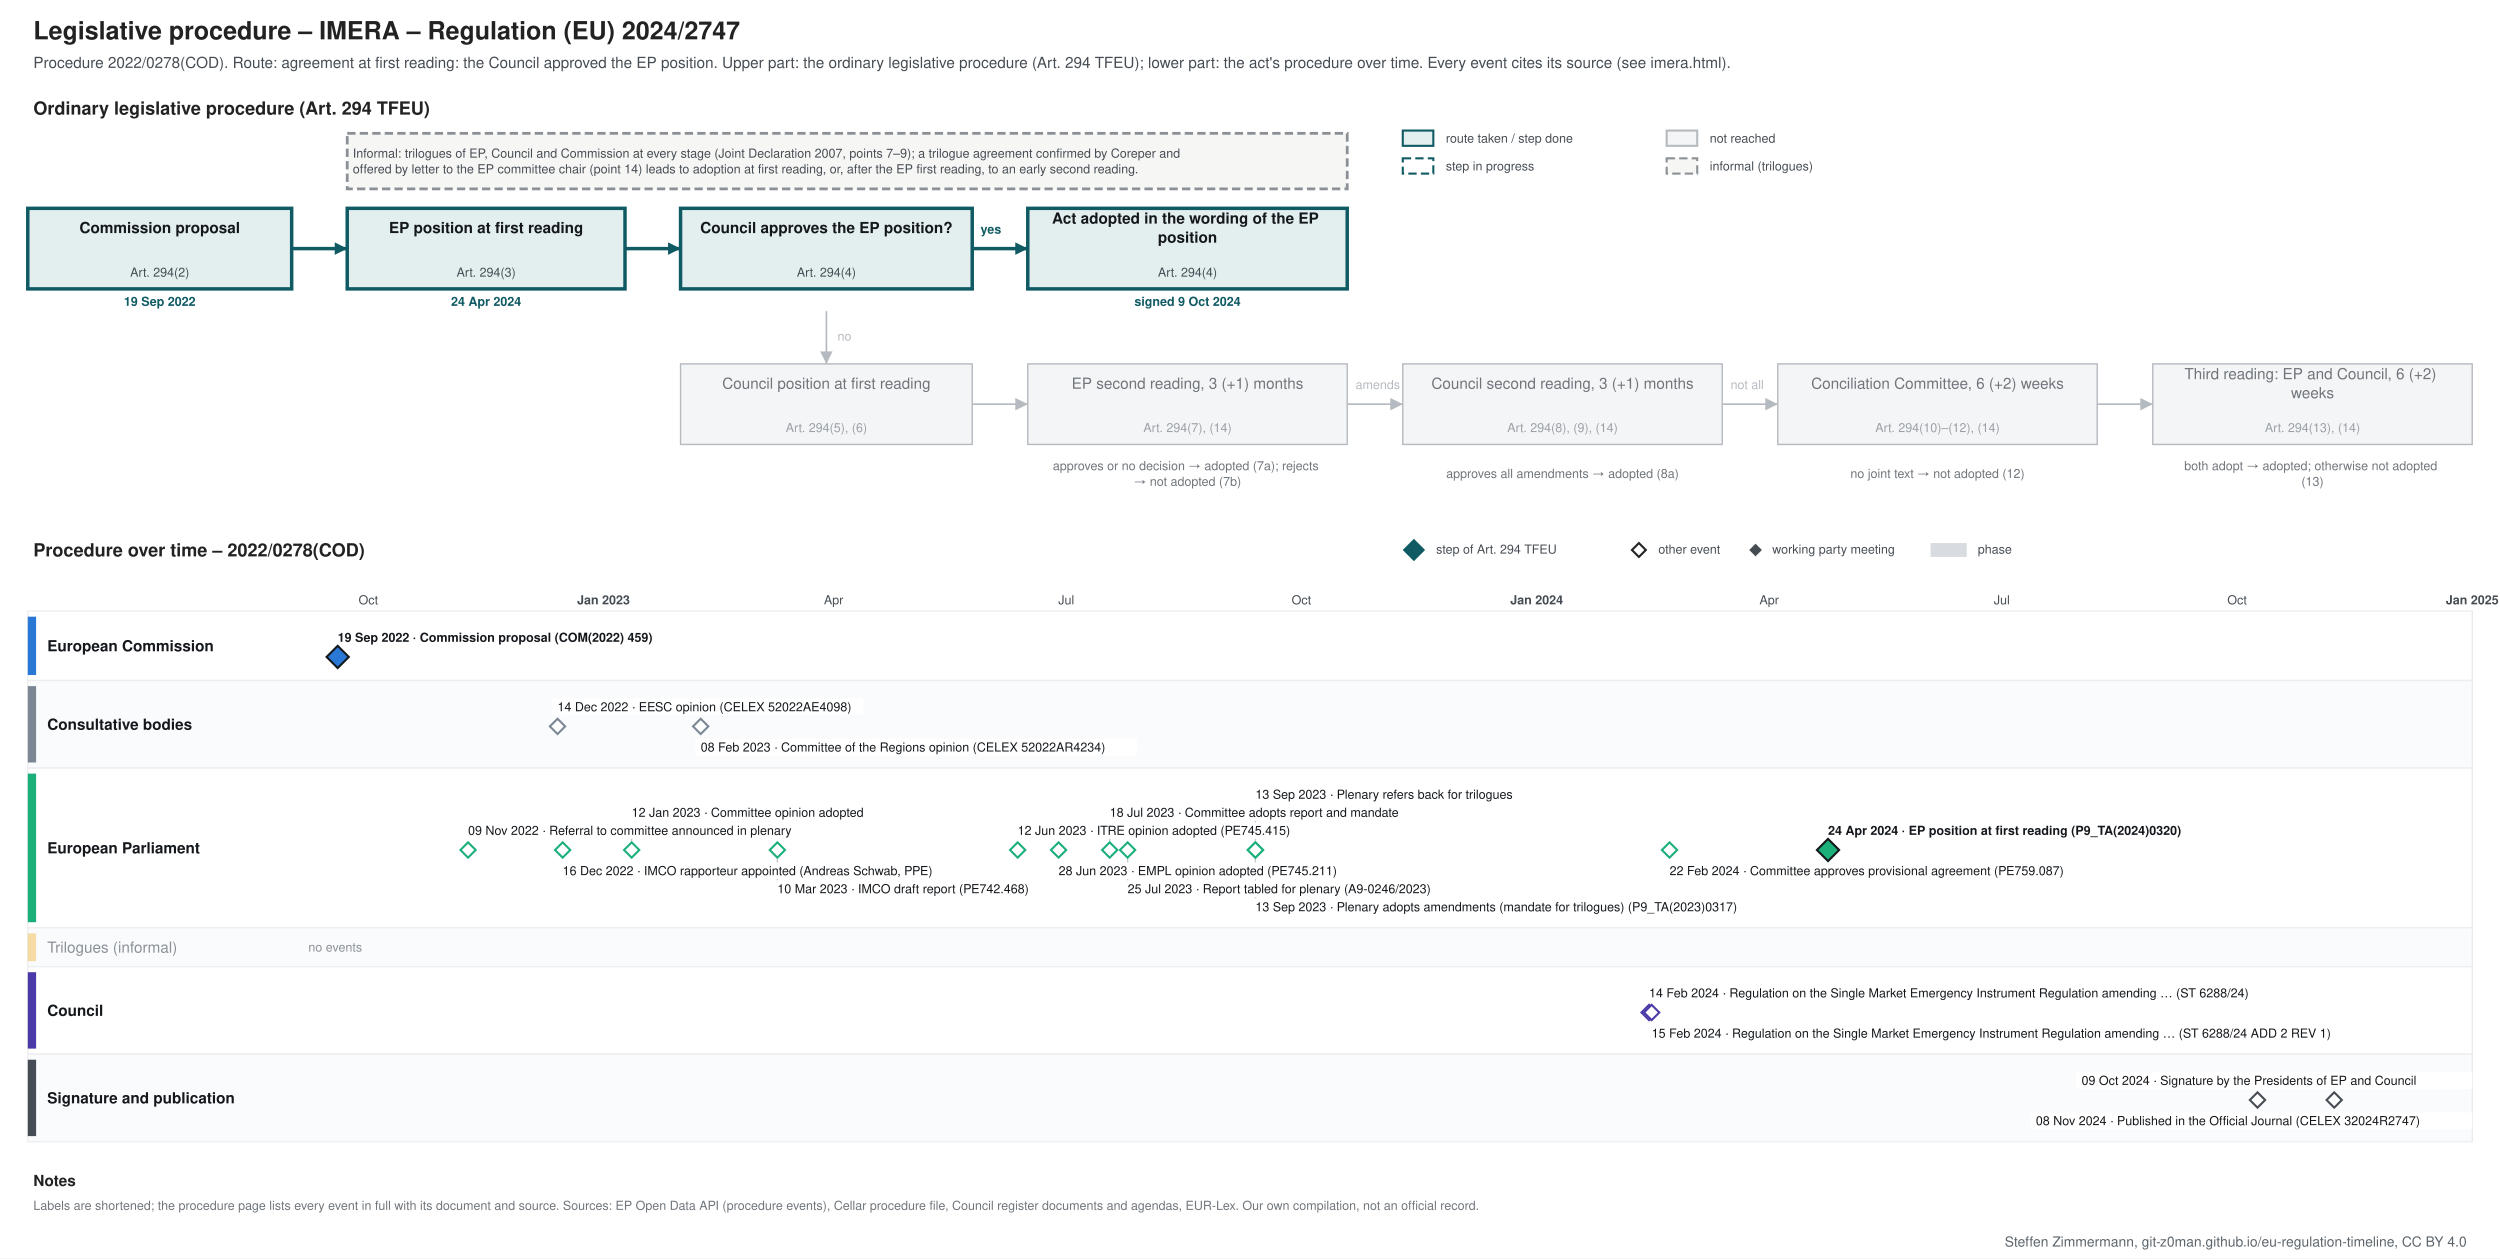
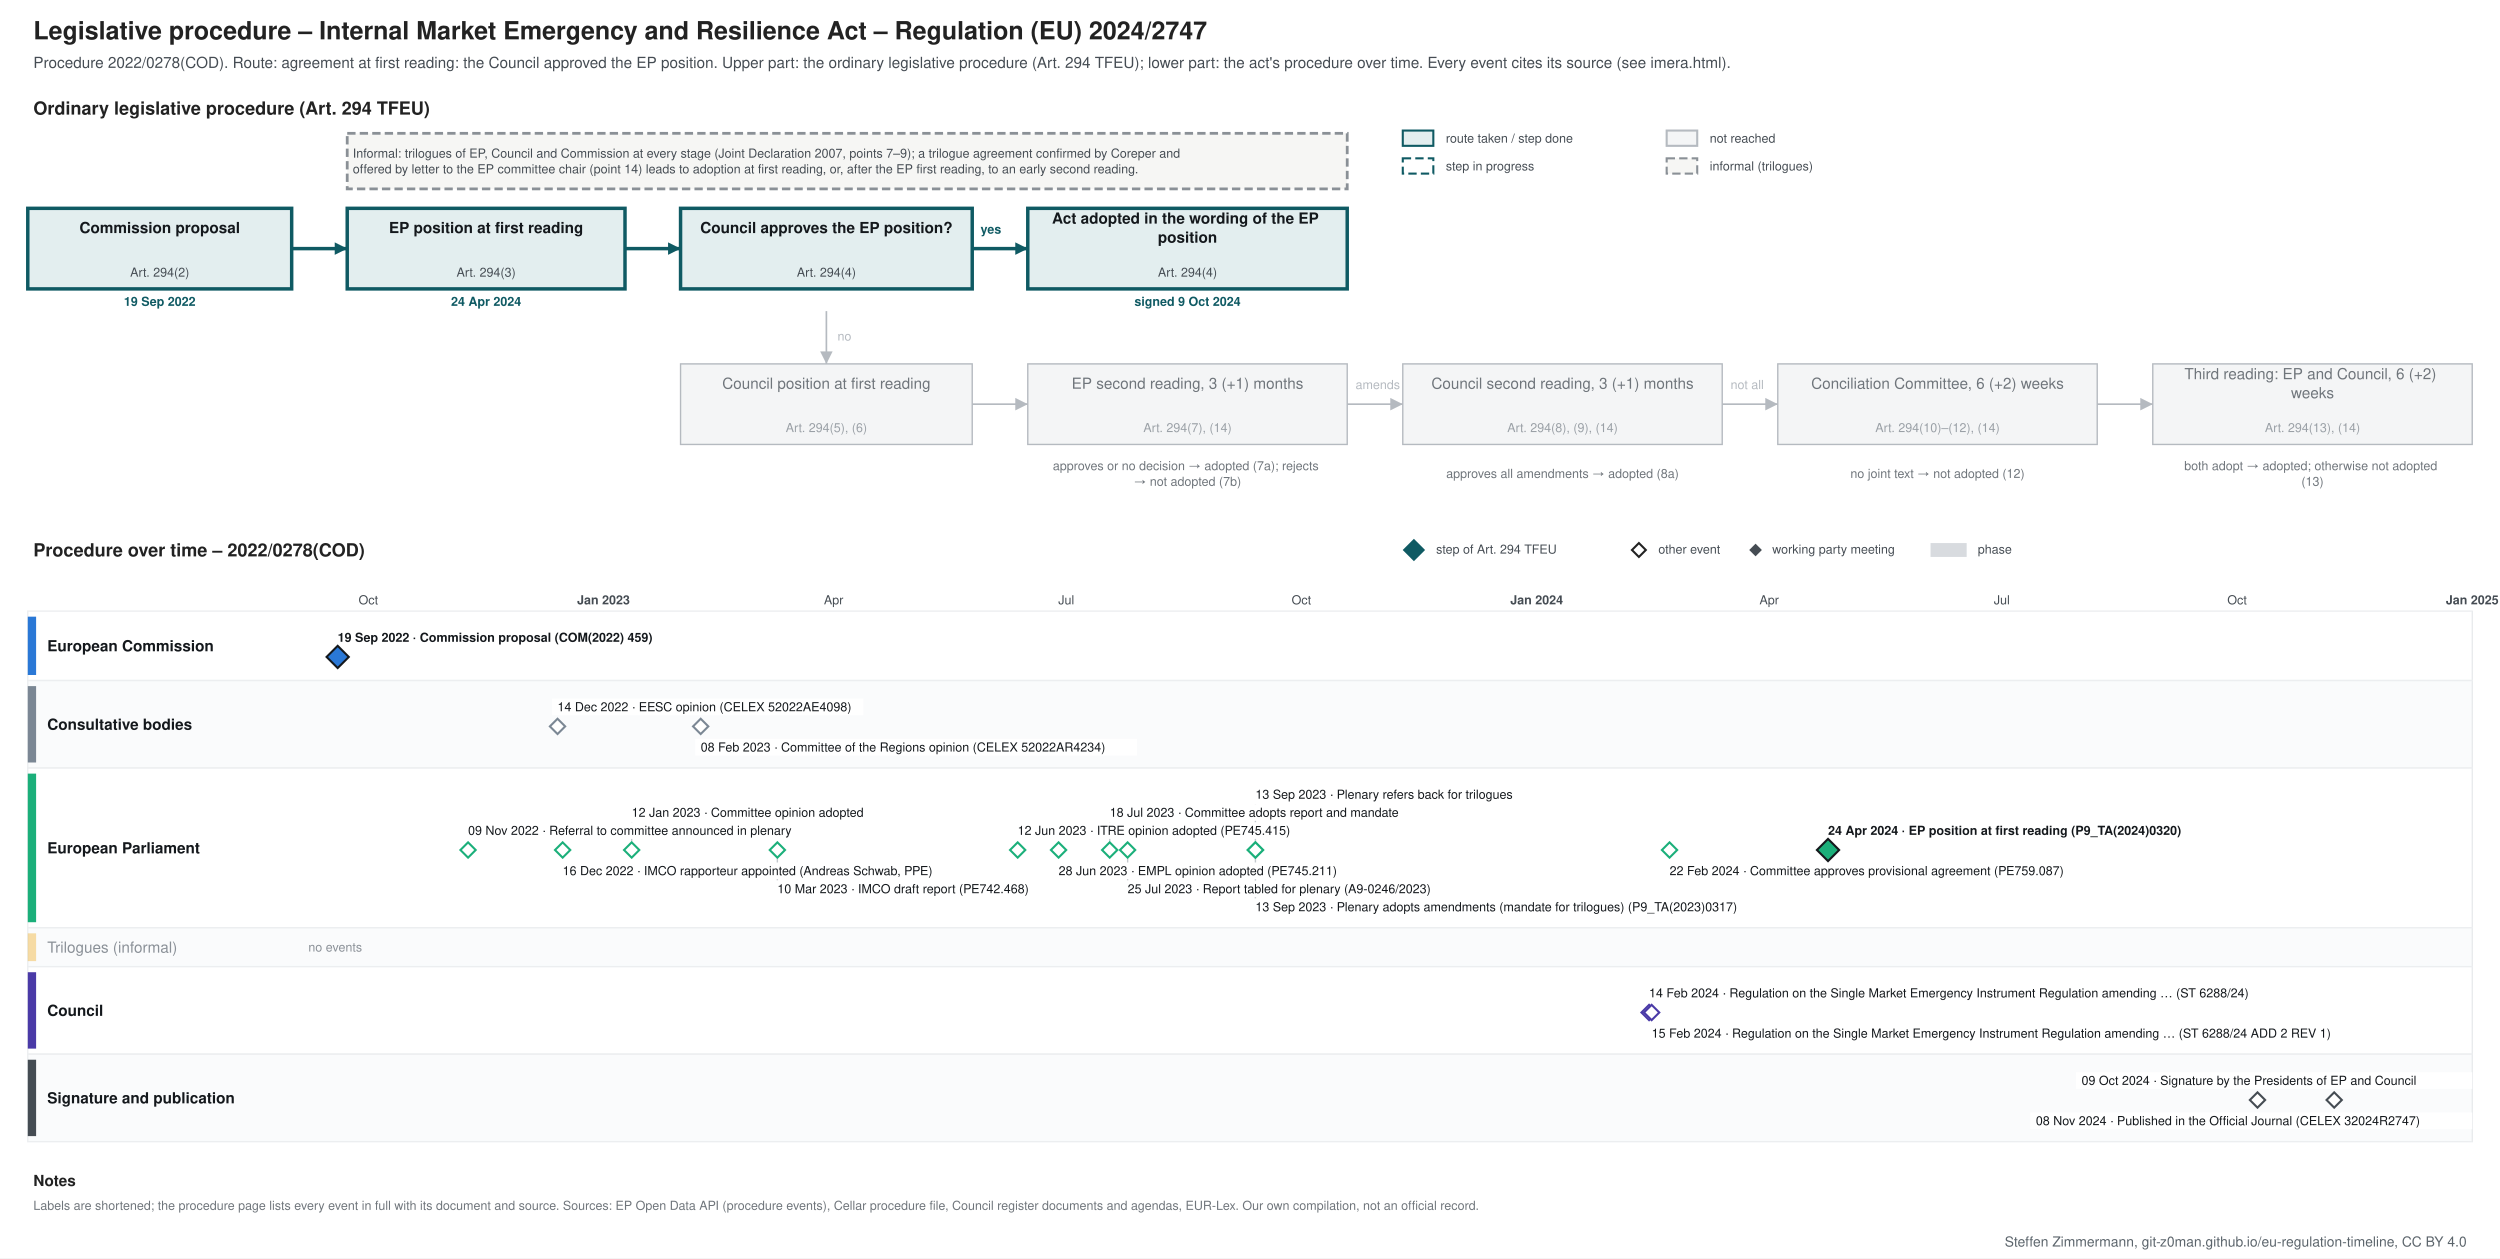
<svg xmlns="http://www.w3.org/2000/svg" xmlns:xlink="http://www.w3.org/1999/xlink" width="1800" height="906" viewBox="0 0 1800 906" font-family="&quot;Source Sans 3&quot;, Helvetica, Arial, sans-serif">
  <rect width="1800" height="906" fill="#ffffff" />
  <g class="procedure" data-route="agreement at first reading: the Council approved the EP position" data-state="adopted" data-as_of="">
    <text font-size="18" fill="#222222" text-anchor="start" font-weight="bold">
-       <tspan x="24.0" y="28.3">Legislative procedure – IMERA – Regulation (EU) 2024/2747</tspan>
+       <tspan x="24.0" y="28.3">Legislative procedure – Internal Market Emergency and Resilience Act – Regulation (EU) 2024/2747</tspan>
    </text>
    <text font-size="11" fill="#454c53" text-anchor="start">
      <tspan x="24.0" y="48.9">Procedure 2022/0278(COD). Route: agreement at first reading: the Council approved the EP position. Upper part: the ordinary legislative procedure (Art. 294 TFEU); lower part: the act's procedure over time. Every event cites its source (see imera.html).</tspan>
    </text>
    <text font-size="13" fill="#222222" text-anchor="start" font-weight="bold">
      <tspan x="24.0" y="82.5">Ordinary legislative procedure (Art. 294 TFEU)</tspan>
    </text>
    <rect x="1010.0" y="94.0" width="22.0" height="11.0" fill="#e3eeef" stroke="#0f5a63" stroke-width="1.5" />
    <text font-size="9" fill="#454c53" text-anchor="start">
      <tspan x="1041.0" y="102.7">route taken / step done</tspan>
    </text>
    <rect x="1010.0" y="114.0" width="22.0" height="11.0" fill="#ffffff" stroke="#0f5a63" stroke-dasharray="6 3" stroke-width="1.5" />
    <text font-size="9" fill="#454c53" text-anchor="start">
      <tspan x="1041.0" y="122.7">step in progress</tspan>
    </text>
    <rect x="1200.0" y="94.0" width="22.0" height="11.0" fill="#f4f5f6" stroke="#b5bac0" stroke-width="1.5" />
    <text font-size="9" fill="#454c53" text-anchor="start">
      <tspan x="1231.0" y="102.7">not reached</tspan>
    </text>
    <rect x="1200.0" y="114.0" width="22.0" height="11.0" fill="#f6f6f4" stroke="#8a9096" stroke-dasharray="6 3" stroke-width="1.5" />
    <text font-size="9" fill="#454c53" text-anchor="start">
      <tspan x="1231.0" y="122.7">informal (trilogues)</tspan>
    </text>
    <rect x="20.0" y="150.0" width="190.0" height="58.0" fill="#e3eeef" stroke="#0f5a63" stroke-width="2.5" />
    <text font-size="11" fill="#14181c" text-anchor="middle" font-weight="bold">
      <tspan x="115.0" y="167.8">Commission proposal</tspan>
    </text>
    <text font-size="9" fill="#454c53" text-anchor="middle">
      <tspan x="115.0" y="199.2">Art. 294(2)</tspan>
    </text>
    <text font-size="9" fill="#0f5a63" text-anchor="middle" font-weight="bold">
      <tspan x="115.0" y="220.2">19 Sep 2022</tspan>
    </text>
    <rect x="250.0" y="150.0" width="200.0" height="58.0" fill="#e3eeef" stroke="#0f5a63" stroke-width="2.5" />
    <text font-size="11" fill="#14181c" text-anchor="middle" font-weight="bold">
      <tspan x="350.0" y="167.8">EP position at first reading</tspan>
    </text>
    <text font-size="9" fill="#454c53" text-anchor="middle">
      <tspan x="350.0" y="199.2">Art. 294(3)</tspan>
    </text>
    <text font-size="9" fill="#0f5a63" text-anchor="middle" font-weight="bold">
      <tspan x="350.0" y="220.2">24 Apr 2024</tspan>
    </text>
    <rect x="490.0" y="150.0" width="210.0" height="58.0" fill="#e3eeef" stroke="#0f5a63" stroke-width="2.5" />
    <text font-size="11" fill="#14181c" text-anchor="middle" font-weight="bold">
      <tspan x="595.0" y="167.8">Council approves the EP position?</tspan>
    </text>
    <text font-size="9" fill="#454c53" text-anchor="middle">
      <tspan x="595.0" y="199.2">Art. 294(4)</tspan>
    </text>
    <rect x="740.0" y="150.0" width="230.0" height="58.0" fill="#e3eeef" stroke="#0f5a63" stroke-width="2.5" />
    <text font-size="11" fill="#14181c" text-anchor="middle" font-weight="bold">
      <tspan x="855.0" y="161.0">Act adopted in the wording of the EP</tspan>
      <tspan x="855.0" y="174.7">position</tspan>
    </text>
    <text font-size="9" fill="#454c53" text-anchor="middle">
      <tspan x="855.0" y="199.2">Art. 294(4)</tspan>
    </text>
    <text font-size="9" fill="#0f5a63" text-anchor="middle" font-weight="bold">
      <tspan x="855.0" y="220.2">signed 9 Oct 2024</tspan>
    </text>
    <rect x="490.0" y="262.0" width="210.0" height="58.0" fill="#f4f5f6" stroke="#b5bac0" stroke-width="1" />
    <text font-size="11" fill="#6f757b" text-anchor="middle">
      <tspan x="595.0" y="279.9">Council position at first reading</tspan>
    </text>
    <text font-size="9" fill="#9aa0a6" text-anchor="middle">
      <tspan x="595.0" y="311.1">Art. 294(5), (6)</tspan>
    </text>
    <rect x="740.0" y="262.0" width="230.0" height="58.0" fill="#f4f5f6" stroke="#b5bac0" stroke-width="1" />
    <text font-size="11" fill="#6f757b" text-anchor="middle">
      <tspan x="855.0" y="279.9">EP second reading, 3 (+1) months</tspan>
    </text>
    <text font-size="9" fill="#9aa0a6" text-anchor="middle">
      <tspan x="855.0" y="311.1">Art. 294(7), (14)</tspan>
    </text>
    <rect x="1010.0" y="262.0" width="230.0" height="58.0" fill="#f4f5f6" stroke="#b5bac0" stroke-width="1" />
    <text font-size="11" fill="#6f757b" text-anchor="middle">
      <tspan x="1125.0" y="279.9">Council second reading, 3 (+1) months</tspan>
    </text>
    <text font-size="9" fill="#9aa0a6" text-anchor="middle">
      <tspan x="1125.0" y="311.1">Art. 294(8), (9), (14)</tspan>
    </text>
    <rect x="1280.0" y="262.0" width="230.0" height="58.0" fill="#f4f5f6" stroke="#b5bac0" stroke-width="1" />
    <text font-size="11" fill="#6f757b" text-anchor="middle">
      <tspan x="1395.0" y="279.9">Conciliation Committee, 6 (+2) weeks</tspan>
    </text>
    <text font-size="9" fill="#9aa0a6" text-anchor="middle">
      <tspan x="1395.0" y="311.1">Art. 294(10)–(12), (14)</tspan>
    </text>
    <rect x="1550.0" y="262.0" width="230.0" height="58.0" fill="#f4f5f6" stroke="#b5bac0" stroke-width="1" />
    <text font-size="11" fill="#6f757b" text-anchor="middle">
      <tspan x="1665.0" y="273.0">Third reading: EP and Council, 6 (+2)</tspan>
      <tspan x="1665.0" y="286.7">weeks</tspan>
    </text>
    <text font-size="9" fill="#9aa0a6" text-anchor="middle">
      <tspan x="1665.0" y="311.1">Art. 294(13), (14)</tspan>
    </text>
    <text font-size="9" fill="#6f757b" text-anchor="middle">
      <tspan x="855.0" y="338.5">approves or no decision → adopted (7a); rejects</tspan>
      <tspan x="855.0" y="349.8">→ not adopted (7b)</tspan>
    </text>
    <text font-size="9" fill="#6f757b" text-anchor="middle">
      <tspan x="1125.0" y="344.1">approves all amendments → adopted (8a)</tspan>
    </text>
    <text font-size="9" fill="#6f757b" text-anchor="middle">
      <tspan x="1395.0" y="344.1">no joint text → not adopted (12)</tspan>
    </text>
    <text font-size="9" fill="#6f757b" text-anchor="middle">
      <tspan x="1665.0" y="338.5">both adopt → adopted; otherwise not adopted</tspan>
      <tspan x="1665.0" y="349.8">(13)</tspan>
    </text>
    <polyline points="210.0,179.0 250.0,179.0" fill="none" stroke="#0f5a63" stroke-width="2.5" />
    <polygon points="250.0,179.0 241.0,183.5 241.0,174.5" fill="#0f5a63" />
    <polyline points="450.0,179.0 490.0,179.0" fill="none" stroke="#0f5a63" stroke-width="2.5" />
    <polygon points="490.0,179.0 481.0,183.5 481.0,174.5" fill="#0f5a63" />
    <polyline points="700.0,179.0 740.0,179.0" fill="none" stroke="#0f5a63" stroke-width="2.5" />
    <polygon points="740.0,179.0 731.0,183.5 731.0,174.5" fill="#0f5a63" />
    <text font-size="9" fill="#0f5a63" text-anchor="start" font-weight="bold">
      <tspan x="706.0" y="168.2">yes</tspan>
    </text>
    <polyline points="595.0,224.0 595.0,262.0" fill="none" stroke="#b5bac0" stroke-width="1.2" />
    <polygon points="595.0,262.0 590.5,253.0 599.5,253.0" fill="#b5bac0" />
    <text font-size="9" fill="#b5bac0" text-anchor="start">
      <tspan x="603.0" y="245.2">no</tspan>
    </text>
    <polyline points="700.0,291.0 740.0,291.0" fill="none" stroke="#b5bac0" stroke-width="1.2" />
    <polygon points="740.0,291.0 731.0,295.5 731.0,286.5" fill="#b5bac0" />
    <polyline points="970.0,291.0 1010.0,291.0" fill="none" stroke="#b5bac0" stroke-width="1.2" />
    <polygon points="1010.0,291.0 1001.0,295.5 1001.0,286.5" fill="#b5bac0" />
    <polyline points="1240.0,291.0 1280.0,291.0" fill="none" stroke="#b5bac0" stroke-width="1.2" />
    <polygon points="1280.0,291.0 1271.0,295.5 1271.0,286.5" fill="#b5bac0" />
    <polyline points="1510.0,291.0 1550.0,291.0" fill="none" stroke="#b5bac0" stroke-width="1.2" />
    <polygon points="1550.0,291.0 1541.0,295.5 1541.0,286.5" fill="#b5bac0" />
    <text font-size="9" fill="#b5bac0" text-anchor="start">
      <tspan x="976.0" y="280.1">amends</tspan>
    </text>
    <text font-size="9" fill="#b5bac0" text-anchor="start">
      <tspan x="1246.0" y="280.1">not all</tspan>
    </text>
    <rect x="250.0" y="96.0" width="720.0" height="40.0" fill="#f6f6f4" stroke="#8a9096" stroke-dasharray="6 3" stroke-width="2" />
    <text font-size="9" fill="#454c53" text-anchor="start">
      <tspan x="254.0" y="113.5">Informal: trilogues of EP, Council and Commission at every stage (Joint Declaration 2007, points 7–9); a trilogue agreement confirmed by Coreper and</tspan>
      <tspan x="254.0" y="124.8">offered by letter to the EP committee chair (point 14) leads to adoption at first reading, or, after the EP first reading, to an early second reading.</tspan>
    </text>
    <text font-size="13" fill="#222222" text-anchor="start" font-weight="bold">
      <tspan x="24.0" y="400.6">Procedure over time – 2022/0278(COD)</tspan>
    </text>
    <polygon points="1018,389 1025,396 1018,403 1011,396" fill="#0f5a63" stroke="#0f5a63" stroke-width="1.5" />
    <text font-size="9" fill="#454c53" text-anchor="start">
      <tspan x="1034.0" y="398.6">step of Art. 294 TFEU</tspan>
    </text>
    <polygon points="1180,391 1185,396 1180,401 1175,396" fill="#ffffff" stroke="#222222" stroke-width="1.5" />
    <text font-size="9" fill="#454c53" text-anchor="start">
      <tspan x="1194.0" y="398.6">other event</tspan>
    </text>
    <polygon points="1264,392.5 1267.5,396 1264,399.5 1260.5,396" fill="#454c53" stroke="#454c53" stroke-width="1.5" />
    <text font-size="9" fill="#454c53" text-anchor="start">
      <tspan x="1276.0" y="398.6">working party meeting</tspan>
    </text>
    <rect x="1390.0" y="391.0" width="26.0" height="10.0" fill="#7b8794" stroke="none" opacity="0.3" />
    <text font-size="9" fill="#454c53" text-anchor="start">
      <tspan x="1424.0" y="398.6">phase</tspan>
    </text>
    <line x1="210.0" y1="440.0" x2="210.0" y2="822.0" stroke="#e3e6e9" stroke-width="1" />
    <line x1="265.2" y1="440.0" x2="265.2" y2="822.0" stroke="#e3e6e9" stroke-width="1" />
    <text font-size="9" fill="#454c53" text-anchor="middle">
      <tspan x="265.2" y="435.1">Oct</tspan>
    </text>
    <line x1="322.3" y1="440.0" x2="322.3" y2="822.0" stroke="#e3e6e9" stroke-width="1" />
    <line x1="377.5" y1="440.0" x2="377.5" y2="822.0" stroke="#e3e6e9" stroke-width="1" />
    <line x1="434.5" y1="440.0" x2="434.5" y2="822.0" stroke="#b5bac0" stroke-width="1" />
    <text font-size="9" fill="#454c53" text-anchor="middle" font-weight="bold">
      <tspan x="434.5" y="435.1">Jan 2023</tspan>
    </text>
    <line x1="491.6" y1="440.0" x2="491.6" y2="822.0" stroke="#e3e6e9" stroke-width="1" />
    <line x1="543.1" y1="440.0" x2="543.1" y2="822.0" stroke="#e3e6e9" stroke-width="1" />
    <line x1="600.2" y1="440.0" x2="600.2" y2="822.0" stroke="#e3e6e9" stroke-width="1" />
    <text font-size="9" fill="#454c53" text-anchor="middle">
      <tspan x="600.2" y="435.1">Apr</tspan>
    </text>
    <line x1="655.4" y1="440.0" x2="655.4" y2="822.0" stroke="#e3e6e9" stroke-width="1" />
    <line x1="712.5" y1="440.0" x2="712.5" y2="822.0" stroke="#e3e6e9" stroke-width="1" />
    <line x1="767.7" y1="440.0" x2="767.7" y2="822.0" stroke="#e3e6e9" stroke-width="1" />
    <text font-size="9" fill="#454c53" text-anchor="middle">
      <tspan x="767.7" y="435.1">Jul</tspan>
    </text>
    <line x1="824.7" y1="440.0" x2="824.7" y2="822.0" stroke="#e3e6e9" stroke-width="1" />
    <line x1="881.8" y1="440.0" x2="881.8" y2="822.0" stroke="#e3e6e9" stroke-width="1" />
    <line x1="937.0" y1="440.0" x2="937.0" y2="822.0" stroke="#e3e6e9" stroke-width="1" />
    <text font-size="9" fill="#454c53" text-anchor="middle">
      <tspan x="937.0" y="435.1">Oct</tspan>
    </text>
    <line x1="994.1" y1="440.0" x2="994.1" y2="822.0" stroke="#e3e6e9" stroke-width="1" />
    <line x1="1049.3" y1="440.0" x2="1049.3" y2="822.0" stroke="#e3e6e9" stroke-width="1" />
    <line x1="1106.4" y1="440.0" x2="1106.4" y2="822.0" stroke="#b5bac0" stroke-width="1" />
    <text font-size="9" fill="#454c53" text-anchor="middle" font-weight="bold">
      <tspan x="1106.4" y="435.1">Jan 2024</tspan>
    </text>
    <line x1="1163.4" y1="440.0" x2="1163.4" y2="822.0" stroke="#e3e6e9" stroke-width="1" />
    <line x1="1216.8" y1="440.0" x2="1216.8" y2="822.0" stroke="#e3e6e9" stroke-width="1" />
    <line x1="1273.8" y1="440.0" x2="1273.8" y2="822.0" stroke="#e3e6e9" stroke-width="1" />
    <text font-size="9" fill="#454c53" text-anchor="middle">
      <tspan x="1273.8" y="435.1">Apr</tspan>
    </text>
    <line x1="1329.1" y1="440.0" x2="1329.1" y2="822.0" stroke="#e3e6e9" stroke-width="1" />
    <line x1="1386.1" y1="440.0" x2="1386.1" y2="822.0" stroke="#e3e6e9" stroke-width="1" />
    <line x1="1441.3" y1="440.0" x2="1441.3" y2="822.0" stroke="#e3e6e9" stroke-width="1" />
    <text font-size="9" fill="#454c53" text-anchor="middle">
      <tspan x="1441.3" y="435.1">Jul</tspan>
    </text>
    <line x1="1498.4" y1="440.0" x2="1498.4" y2="822.0" stroke="#e3e6e9" stroke-width="1" />
    <line x1="1555.5" y1="440.0" x2="1555.5" y2="822.0" stroke="#e3e6e9" stroke-width="1" />
    <line x1="1610.7" y1="440.0" x2="1610.7" y2="822.0" stroke="#e3e6e9" stroke-width="1" />
    <text font-size="9" fill="#454c53" text-anchor="middle">
      <tspan x="1610.7" y="435.1">Oct</tspan>
    </text>
    <line x1="1667.7" y1="440.0" x2="1667.7" y2="822.0" stroke="#e3e6e9" stroke-width="1" />
    <line x1="1722.9" y1="440.0" x2="1722.9" y2="822.0" stroke="#e3e6e9" stroke-width="1" />
    <line x1="1780.0" y1="440.0" x2="1780.0" y2="822.0" stroke="#b5bac0" stroke-width="1" />
    <text font-size="9" fill="#454c53" text-anchor="middle" font-weight="bold">
      <tspan x="1780.0" y="435.1">Jan 2025</tspan>
    </text>
    <rect x="20.0" y="440.0" width="1760.0" height="50.0" fill="#ffffff" stroke="#eceef0" />
    <rect x="20.0" y="444.0" width="6.0" height="42.0" fill="#2a78d6" stroke="none" />
    <text font-size="11" fill="#14181c" text-anchor="start" font-weight="bold">
      <tspan x="34.0" y="468.9">European Commission</tspan>
    </text>
    <rect x="20.0" y="490.0" width="1760.0" height="63.0" fill="#fafbfc" stroke="#eceef0" />
    <rect x="20.0" y="494.0" width="6.0" height="55.0" fill="#7b8794" stroke="none" />
    <text font-size="11" fill="#14181c" text-anchor="start" font-weight="bold">
      <tspan x="34.0" y="525.4">Consultative bodies</tspan>
    </text>
    <rect x="20.0" y="553.0" width="1760.0" height="115.0" fill="#ffffff" stroke="#eceef0" />
    <rect x="20.0" y="557.0" width="6.0" height="107.0" fill="#1baf7a" stroke="none" />
    <text font-size="11" fill="#14181c" text-anchor="start" font-weight="bold">
      <tspan x="34.0" y="614.4">European Parliament</tspan>
    </text>
    <rect x="20.0" y="668.0" width="1760.0" height="28.0" fill="#fafbfc" stroke="#eceef0" />
    <rect x="20.0" y="672.0" width="6.0" height="20.0" fill="#eda100" stroke="none" opacity="0.35" />
    <text font-size="11" fill="#8a9097" text-anchor="start">
      <tspan x="34.0" y="685.9">Trilogues (informal)</tspan>
    </text>
    <text font-size="9" fill="#8a9097" text-anchor="start">
      <tspan x="222.0" y="685.1">no events</tspan>
    </text>
    <rect x="20.0" y="696.0" width="1760.0" height="63.0" fill="#ffffff" stroke="#eceef0" />
    <rect x="20.0" y="700.0" width="6.0" height="55.0" fill="#4a3aa7" stroke="none" />
    <text font-size="11" fill="#14181c" text-anchor="start" font-weight="bold">
      <tspan x="34.0" y="731.4">Council</tspan>
    </text>
    <rect x="20.0" y="759.0" width="1760.0" height="63.0" fill="#fafbfc" stroke="#eceef0" />
    <rect x="20.0" y="763.0" width="6.0" height="55.0" fill="#454c53" stroke="none" />
    <text font-size="11" fill="#14181c" text-anchor="start" font-weight="bold">
      <tspan x="34.0" y="794.4">Signature and publication</tspan>
    </text>
    <rect x="239.1" y="453.0" width="253.0" height="12.0" fill="#ffffff" />
    <a xlink:href="https://eur-lex.europa.eu/legal-content/EN/TXT/?uri=CELEX:52022PC0459" target="_blank">
      <text font-size="9" fill="#14181c" text-anchor="start" font-weight="bold">
        <tspan x="243.1" y="462.1">19 Sep 2022 · Commission proposal (COM(2022) 459)</tspan>
      </text>
    </a>
    <a xlink:href="https://eur-lex.europa.eu/legal-content/EN/TXT/?uri=CELEX:52022PC0459" target="_blank">
      <polygon points="243.13,465 251.13,473 243.13,481 235.13,473" fill="#2a78d6" stroke="#14181c" stroke-width="1.5" />
    </a>
    <rect x="397.4" y="503.0" width="224.2" height="12.0" fill="#ffffff" />
    <a xlink:href="https://eur-lex.europa.eu/legal-content/EN/TXT/?uri=CELEX:52022AE4098" target="_blank">
      <text font-size="9" fill="#14181c" text-anchor="start">
        <tspan x="401.4" y="512.1">14 Dec 2022 · EESC opinion (CELEX 52022AE4098)</tspan>
      </text>
    </a>
    <rect x="500.5" y="532.0" width="318.2" height="12.0" fill="#ffffff" />
    <a xlink:href="https://eur-lex.europa.eu/legal-content/EN/TXT/?uri=CELEX:52022AR4234" target="_blank">
      <text font-size="9" fill="#14181c" text-anchor="start">
        <tspan x="504.5" y="541.1">08 Feb 2023 · Committee of the Regions opinion (CELEX 52022AR4234)</tspan>
      </text>
    </a>
    <a xlink:href="https://eur-lex.europa.eu/legal-content/EN/TXT/?uri=CELEX:52022AE4098" target="_blank">
      <polygon points="401.419,517.5 406.919,523 401.419,528.5 395.919,523" fill="#ffffff" stroke="#7b8794" stroke-width="1.5" />
    </a>
    <a xlink:href="https://eur-lex.europa.eu/legal-content/EN/TXT/?uri=CELEX:52022AR4234" target="_blank">
      <polygon points="504.49,517.5 509.99,523 504.49,528.5 498.99,523" fill="#ffffff" stroke="#7b8794" stroke-width="1.5" />
    </a>
    <line x1="454.8" y1="592.0" x2="454.8" y2="606.0" stroke="#c3c8cd" stroke-width="1" />
    <line x1="559.7" y1="634.0" x2="559.7" y2="618.0" stroke="#c3c8cd" stroke-width="1" />
    <line x1="799.0" y1="592.0" x2="799.0" y2="606.0" stroke="#c3c8cd" stroke-width="1" />
    <line x1="811.9" y1="634.0" x2="811.9" y2="618.0" stroke="#c3c8cd" stroke-width="1" />
    <line x1="903.9" y1="579.0" x2="903.9" y2="606.0" stroke="#c3c8cd" stroke-width="1" />
    <line x1="903.9" y1="647.0" x2="903.9" y2="618.0" stroke="#c3c8cd" stroke-width="1" />
    <rect x="1312.2" y="592.0" width="308.0" height="12.0" fill="#ffffff" />
    <a xlink:href="https://data.europarl.europa.eu/distribution/doc/TA-9-2024-0320_en.pdf" target="_blank">
      <text font-size="9" fill="#14181c" text-anchor="start" font-weight="bold">
        <tspan x="1316.2" y="601.1">24 Apr 2024 · EP position at first reading (P9_TA(2024)0320)</tspan>
      </text>
    </a>
    <rect x="333.0" y="592.0" width="271.2" height="12.0" fill="#ffffff" />
    <text font-size="9" fill="#14181c" text-anchor="start">
      <tspan x="337.0" y="601.1">09 Nov 2022 · Referral to committee announced in plenary</tspan>
    </text>
    <rect x="401.1" y="621.0" width="294.7" height="12.0" fill="#ffffff" />
    <text font-size="9" fill="#14181c" text-anchor="start">
      <tspan x="405.1" y="630.1">16 Dec 2022 · IMCO rapporteur appointed (Andreas Schwab, PPE)</tspan>
    </text>
    <rect x="450.8" y="579.0" width="191.3" height="12.0" fill="#ffffff" />
    <text font-size="9" fill="#14181c" text-anchor="start">
      <tspan x="454.8" y="588.1">12 Jan 2023 · Committee opinion adopted</tspan>
    </text>
    <rect x="555.7" y="634.0" width="210.1" height="12.0" fill="#ffffff" />
    <a xlink:href="https://data.europarl.europa.eu/distribution/reds_iCmRp-Dft/IMCO-PR-742468/IMCO-PR-742468_en.pdf" target="_blank">
      <text font-size="9" fill="#14181c" text-anchor="start">
        <tspan x="559.7" y="643.1">10 Mar 2023 · IMCO draft report (PE742.468)</tspan>
      </text>
    </a>
    <rect x="728.7" y="592.0" width="224.2" height="12.0" fill="#ffffff" />
    <a xlink:href="https://data.europarl.europa.eu/distribution/reds_iCmOp/ITRE-AD-745415/ITRE-AD-745415_en.pdf" target="_blank">
      <text font-size="9" fill="#14181c" text-anchor="start">
        <tspan x="732.7" y="601.1">12 Jun 2023 · ITRE opinion adopted (PE745.415)</tspan>
      </text>
    </a>
    <rect x="758.2" y="621.0" width="224.2" height="12.0" fill="#ffffff" />
    <a xlink:href="https://data.europarl.europa.eu/distribution/reds_iCmOp/EMPL-AD-745211/EMPL-AD-745211_en.pdf" target="_blank">
      <text font-size="9" fill="#14181c" text-anchor="start">
        <tspan x="762.2" y="630.1">28 Jun 2023 · EMPL opinion adopted (PE745.211)</tspan>
      </text>
    </a>
    <rect x="795.0" y="579.0" width="238.3" height="12.0" fill="#ffffff" />
    <text font-size="9" fill="#14181c" text-anchor="start">
      <tspan x="799.0" y="588.1">18 Jul 2023 · Committee adopts report and mandate</tspan>
    </text>
    <rect x="807.9" y="634.0" width="261.8" height="12.0" fill="#ffffff" />
    <a xlink:href="https://data.europarl.europa.eu/distribution/reds_iPlRp/A-9-2023-0246/A-9-2023-0246_en.pdf" target="_blank">
      <text font-size="9" fill="#14181c" text-anchor="start">
        <tspan x="811.9" y="643.1">25 Jul 2023 · Report tabled for plenary (A9-0246/2023)</tspan>
      </text>
    </a>
    <rect x="899.9" y="566.0" width="228.9" height="12.0" fill="#ffffff" />
    <text font-size="9" fill="#14181c" text-anchor="start">
      <tspan x="903.9" y="575.1">13 Sep 2023 · Plenary refers back for trilogues</tspan>
    </text>
    <rect x="899.9" y="647.0" width="388.7" height="12.0" fill="#ffffff" />
    <a xlink:href="https://data.europarl.europa.eu/distribution/reds_iPlTa_Itm/TA-9-2023-0317/TA-9-2023-0317-FNL_en.pdf" target="_blank">
      <text font-size="9" fill="#14181c" text-anchor="start">
        <tspan x="903.9" y="656.1">13 Sep 2023 · Plenary adopts amendments (mandate for trilogues) (P9_TA(2023)0317)</tspan>
      </text>
    </a>
    <rect x="1198.1" y="621.0" width="318.2" height="12.0" fill="#ffffff" />
    <a xlink:href="https://data.europarl.europa.eu/distribution/reds_iTrInag/IMCO-AG-759087/IMCO-AG-759087_en.pdf" target="_blank">
      <text font-size="9" fill="#14181c" text-anchor="start">
        <tspan x="1202.1" y="630.1">22 Feb 2024 · Committee approves provisional agreement (PE759.087)</tspan>
      </text>
    </a>
    <g>
      <polygon points="336.999,606.5 342.499,612 336.999,617.5 331.499,612" fill="#ffffff" stroke="#1baf7a" stroke-width="1.5" />
    </g>
    <g>
      <polygon points="405.1,606.5 410.6,612 405.1,617.5 399.6,612" fill="#ffffff" stroke="#1baf7a" stroke-width="1.5" />
    </g>
    <g>
      <polygon points="454.795,606.5 460.295,612 454.795,617.5 449.295,612" fill="#ffffff" stroke="#1baf7a" stroke-width="1.5" />
    </g>
    <a xlink:href="https://data.europarl.europa.eu/distribution/reds_iCmRp-Dft/IMCO-PR-742468/IMCO-PR-742468_en.pdf" target="_blank">
      <polygon points="559.707,606.5 565.207,612 559.707,617.5 554.207,612" fill="#ffffff" stroke="#1baf7a" stroke-width="1.5" />
    </a>
    <a xlink:href="https://data.europarl.europa.eu/distribution/reds_iCmOp/ITRE-AD-745415/ITRE-AD-745415_en.pdf" target="_blank">
      <polygon points="732.72,606.5 738.22,612 732.72,617.5 727.22,612" fill="#ffffff" stroke="#1baf7a" stroke-width="1.5" />
    </a>
    <a xlink:href="https://data.europarl.europa.eu/distribution/reds_iCmOp/EMPL-AD-745211/EMPL-AD-745211_en.pdf" target="_blank">
      <polygon points="762.169,606.5 767.669,612 762.169,617.5 756.669,612" fill="#ffffff" stroke="#1baf7a" stroke-width="1.5" />
    </a>
    <g>
      <polygon points="798.98,606.5 804.48,612 798.98,617.5 793.48,612" fill="#ffffff" stroke="#1baf7a" stroke-width="1.5" />
    </g>
    <a xlink:href="https://data.europarl.europa.eu/distribution/reds_iPlRp/A-9-2023-0246/A-9-2023-0246_en.pdf" target="_blank">
      <polygon points="811.864,606.5 817.364,612 811.864,617.5 806.364,612" fill="#ffffff" stroke="#1baf7a" stroke-width="1.5" />
    </a>
    <g>
      <polygon points="903.892,606.5 909.392,612 903.892,617.5 898.392,612" fill="#ffffff" stroke="#1baf7a" stroke-width="1.5" />
    </g>
    <a xlink:href="https://data.europarl.europa.eu/distribution/reds_iPlTa_Itm/TA-9-2023-0317/TA-9-2023-0317-FNL_en.pdf" target="_blank">
      <polygon points="903.892,606.5 909.392,612 903.892,617.5 898.392,612" fill="#ffffff" stroke="#1baf7a" stroke-width="1.5" />
    </a>
    <a xlink:href="https://data.europarl.europa.eu/distribution/reds_iTrInag/IMCO-AG-759087/IMCO-AG-759087_en.pdf" target="_blank">
      <polygon points="1202.063,606.5 1207.563,612 1202.063,617.5 1196.563,612" fill="#ffffff" stroke="#1baf7a" stroke-width="1.5" />
    </a>
    <a xlink:href="https://data.europarl.europa.eu/distribution/doc/TA-9-2024-0320_en.pdf" target="_blank">
      <polygon points="1316.178,604 1324.178,612 1316.178,620 1308.178,612" fill="#1baf7a" stroke="#14181c" stroke-width="1.5" />
    </a>
    <rect x="1183.3" y="709.0" width="482.7" height="12.0" fill="#ffffff" />
    <a xlink:href="https://data.consilium.europa.eu/doc/document/ST-6288-2024-INIT/en/pdf" target="_blank">
      <text font-size="9" fill="#14181c" text-anchor="start">
        <tspan x="1187.3" y="718.1">14 Feb 2024 · Regulation on the Single Market Emergency Instrument Regulation amending … (ST 6288/24)</tspan>
      </text>
    </a>
    <rect x="1185.2" y="738.0" width="539.1" height="12.0" fill="#ffffff" />
    <a xlink:href="https://data.consilium.europa.eu/doc/document/ST-6288-2024-ADD-2-REV-1/en/pdf" target="_blank">
      <text font-size="9" fill="#14181c" text-anchor="start">
        <tspan x="1189.2" y="747.1">15 Feb 2024 · Regulation on the Single Market Emergency Instrument Regulation amending … (ST 6288/24 ADD 2 REV 1)</tspan>
      </text>
    </a>
    <a xlink:href="https://data.consilium.europa.eu/doc/document/ST-6288-2024-INIT/en/pdf" target="_blank">
      <polygon points="1187.339,723.5 1192.839,729 1187.339,734.5 1181.839,729" fill="#ffffff" stroke="#4a3aa7" stroke-width="1.5" />
    </a>
    <a xlink:href="https://data.consilium.europa.eu/doc/document/ST-6288-2024-ADD-2-REV-1/en/pdf" target="_blank">
      <polygon points="1189.179,723.5 1194.679,729 1189.179,734.5 1183.679,729" fill="#ffffff" stroke="#4a3aa7" stroke-width="1.5" />
    </a>
    <rect x="1494.7" y="772.0" width="285.3" height="12.0" fill="#ffffff" />
    <text font-size="9" fill="#14181c" text-anchor="start">
      <tspan x="1498.7" y="781.1">09 Oct 2024 · Signature by the Presidents of EP and Council</tspan>
    </text>
    <rect x="1461.8" y="801.0" width="318.2" height="12.0" fill="#ffffff" />
    <a xlink:href="https://eur-lex.europa.eu/legal-content/EN/TXT/?uri=CELEX:32024R2747" target="_blank">
      <text font-size="9" fill="#14181c" text-anchor="start">
        <tspan x="1465.8" y="810.1">08 Nov 2024 · Published in the Official Journal (CELEX 32024R2747)</tspan>
      </text>
    </a>
    <g>
      <polygon points="1625.393,786.5 1630.893,792 1625.393,797.5 1619.893,792" fill="#ffffff" stroke="#454c53" stroke-width="1.5" />
    </g>
    <a xlink:href="https://eur-lex.europa.eu/legal-content/EN/TXT/?uri=CELEX:32024R2747" target="_blank">
      <polygon points="1680.61,786.5 1686.11,792 1680.61,797.5 1675.11,792" fill="#ffffff" stroke="#454c53" stroke-width="1.5" />
    </a>
    <text font-size="11" fill="#222222" text-anchor="start" font-weight="bold">
      <tspan x="24.0" y="853.9">Notes</tspan>
    </text>
    <text font-size="9" fill="#6f757b" text-anchor="start">
      <tspan x="24.0" y="871.1">Labels are shortened; the procedure page lists every event in full with its document and source. Sources: EP Open Data API (procedure events), Cellar procedure file, Council register documents and agendas, EUR-Lex. Our own compilation, not an official record.</tspan>
    </text>
  </g>
  <text font-size="10" fill="#5b646b" text-anchor="end">
    <tspan x="1776.0" y="897.5">Steffen Zimmermann, git-z0man.github.io/eu-regulation-timeline, CC BY 4.0</tspan>
  </text>
</svg>
